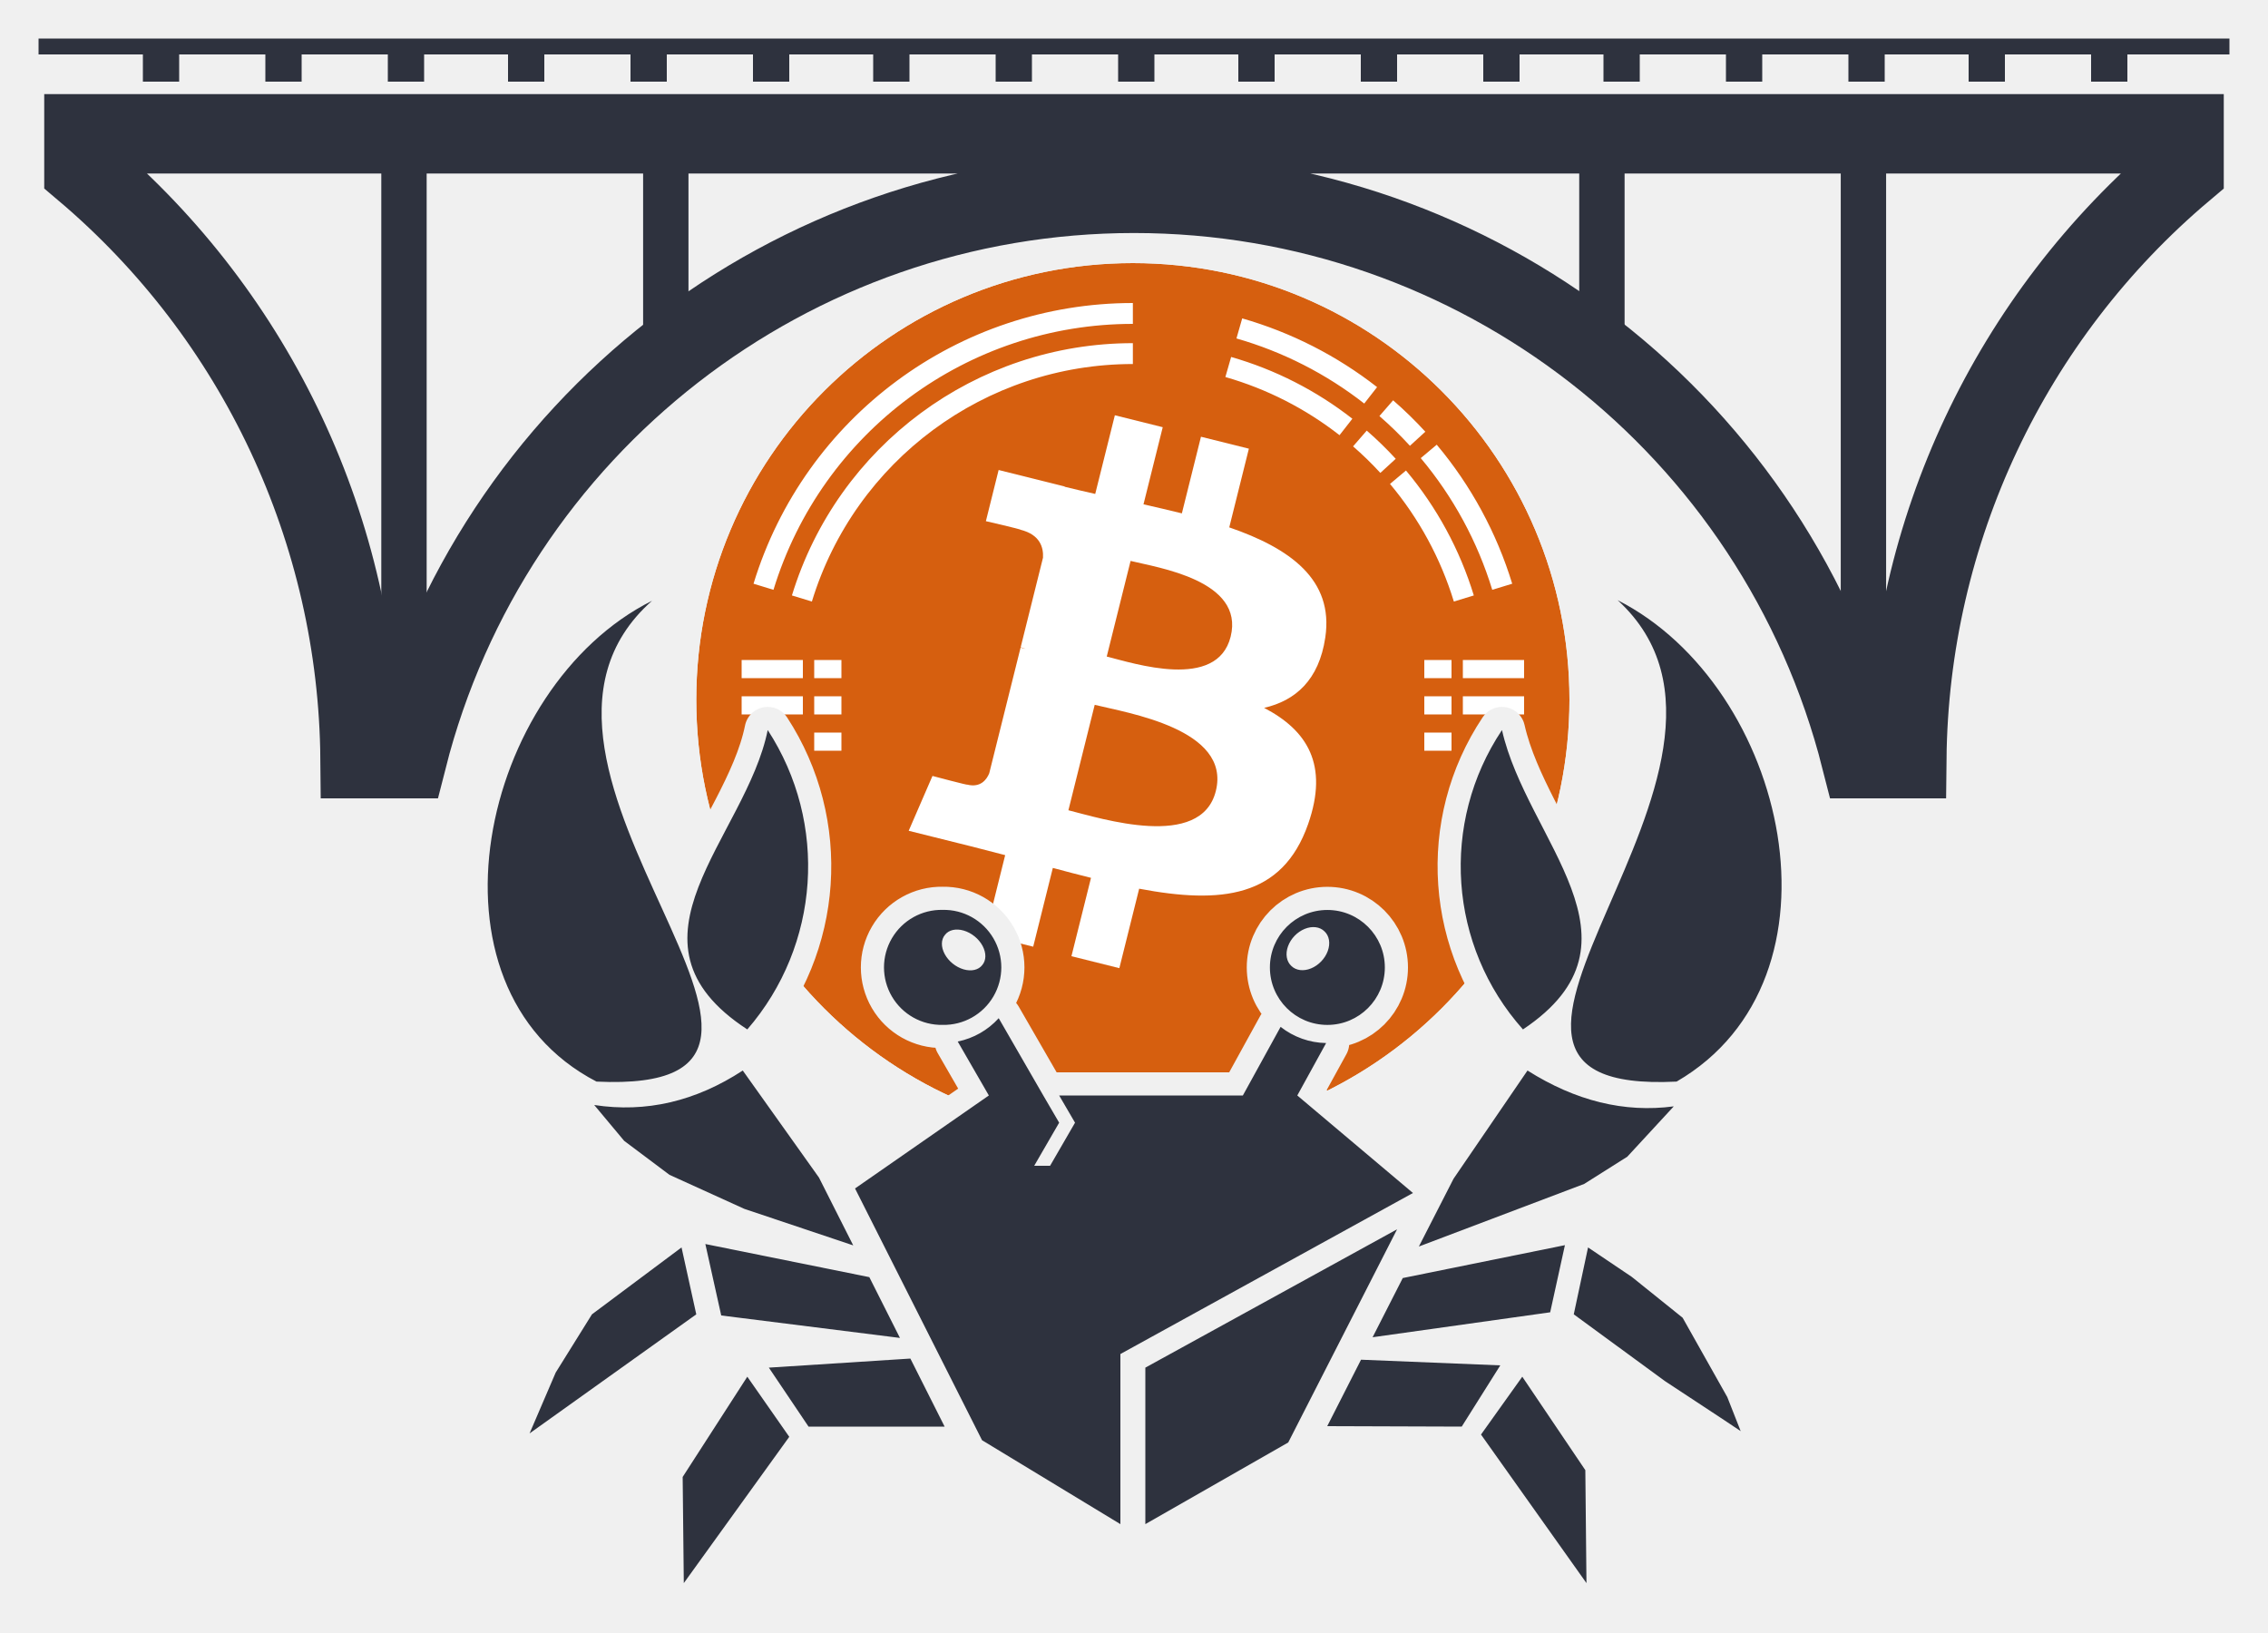
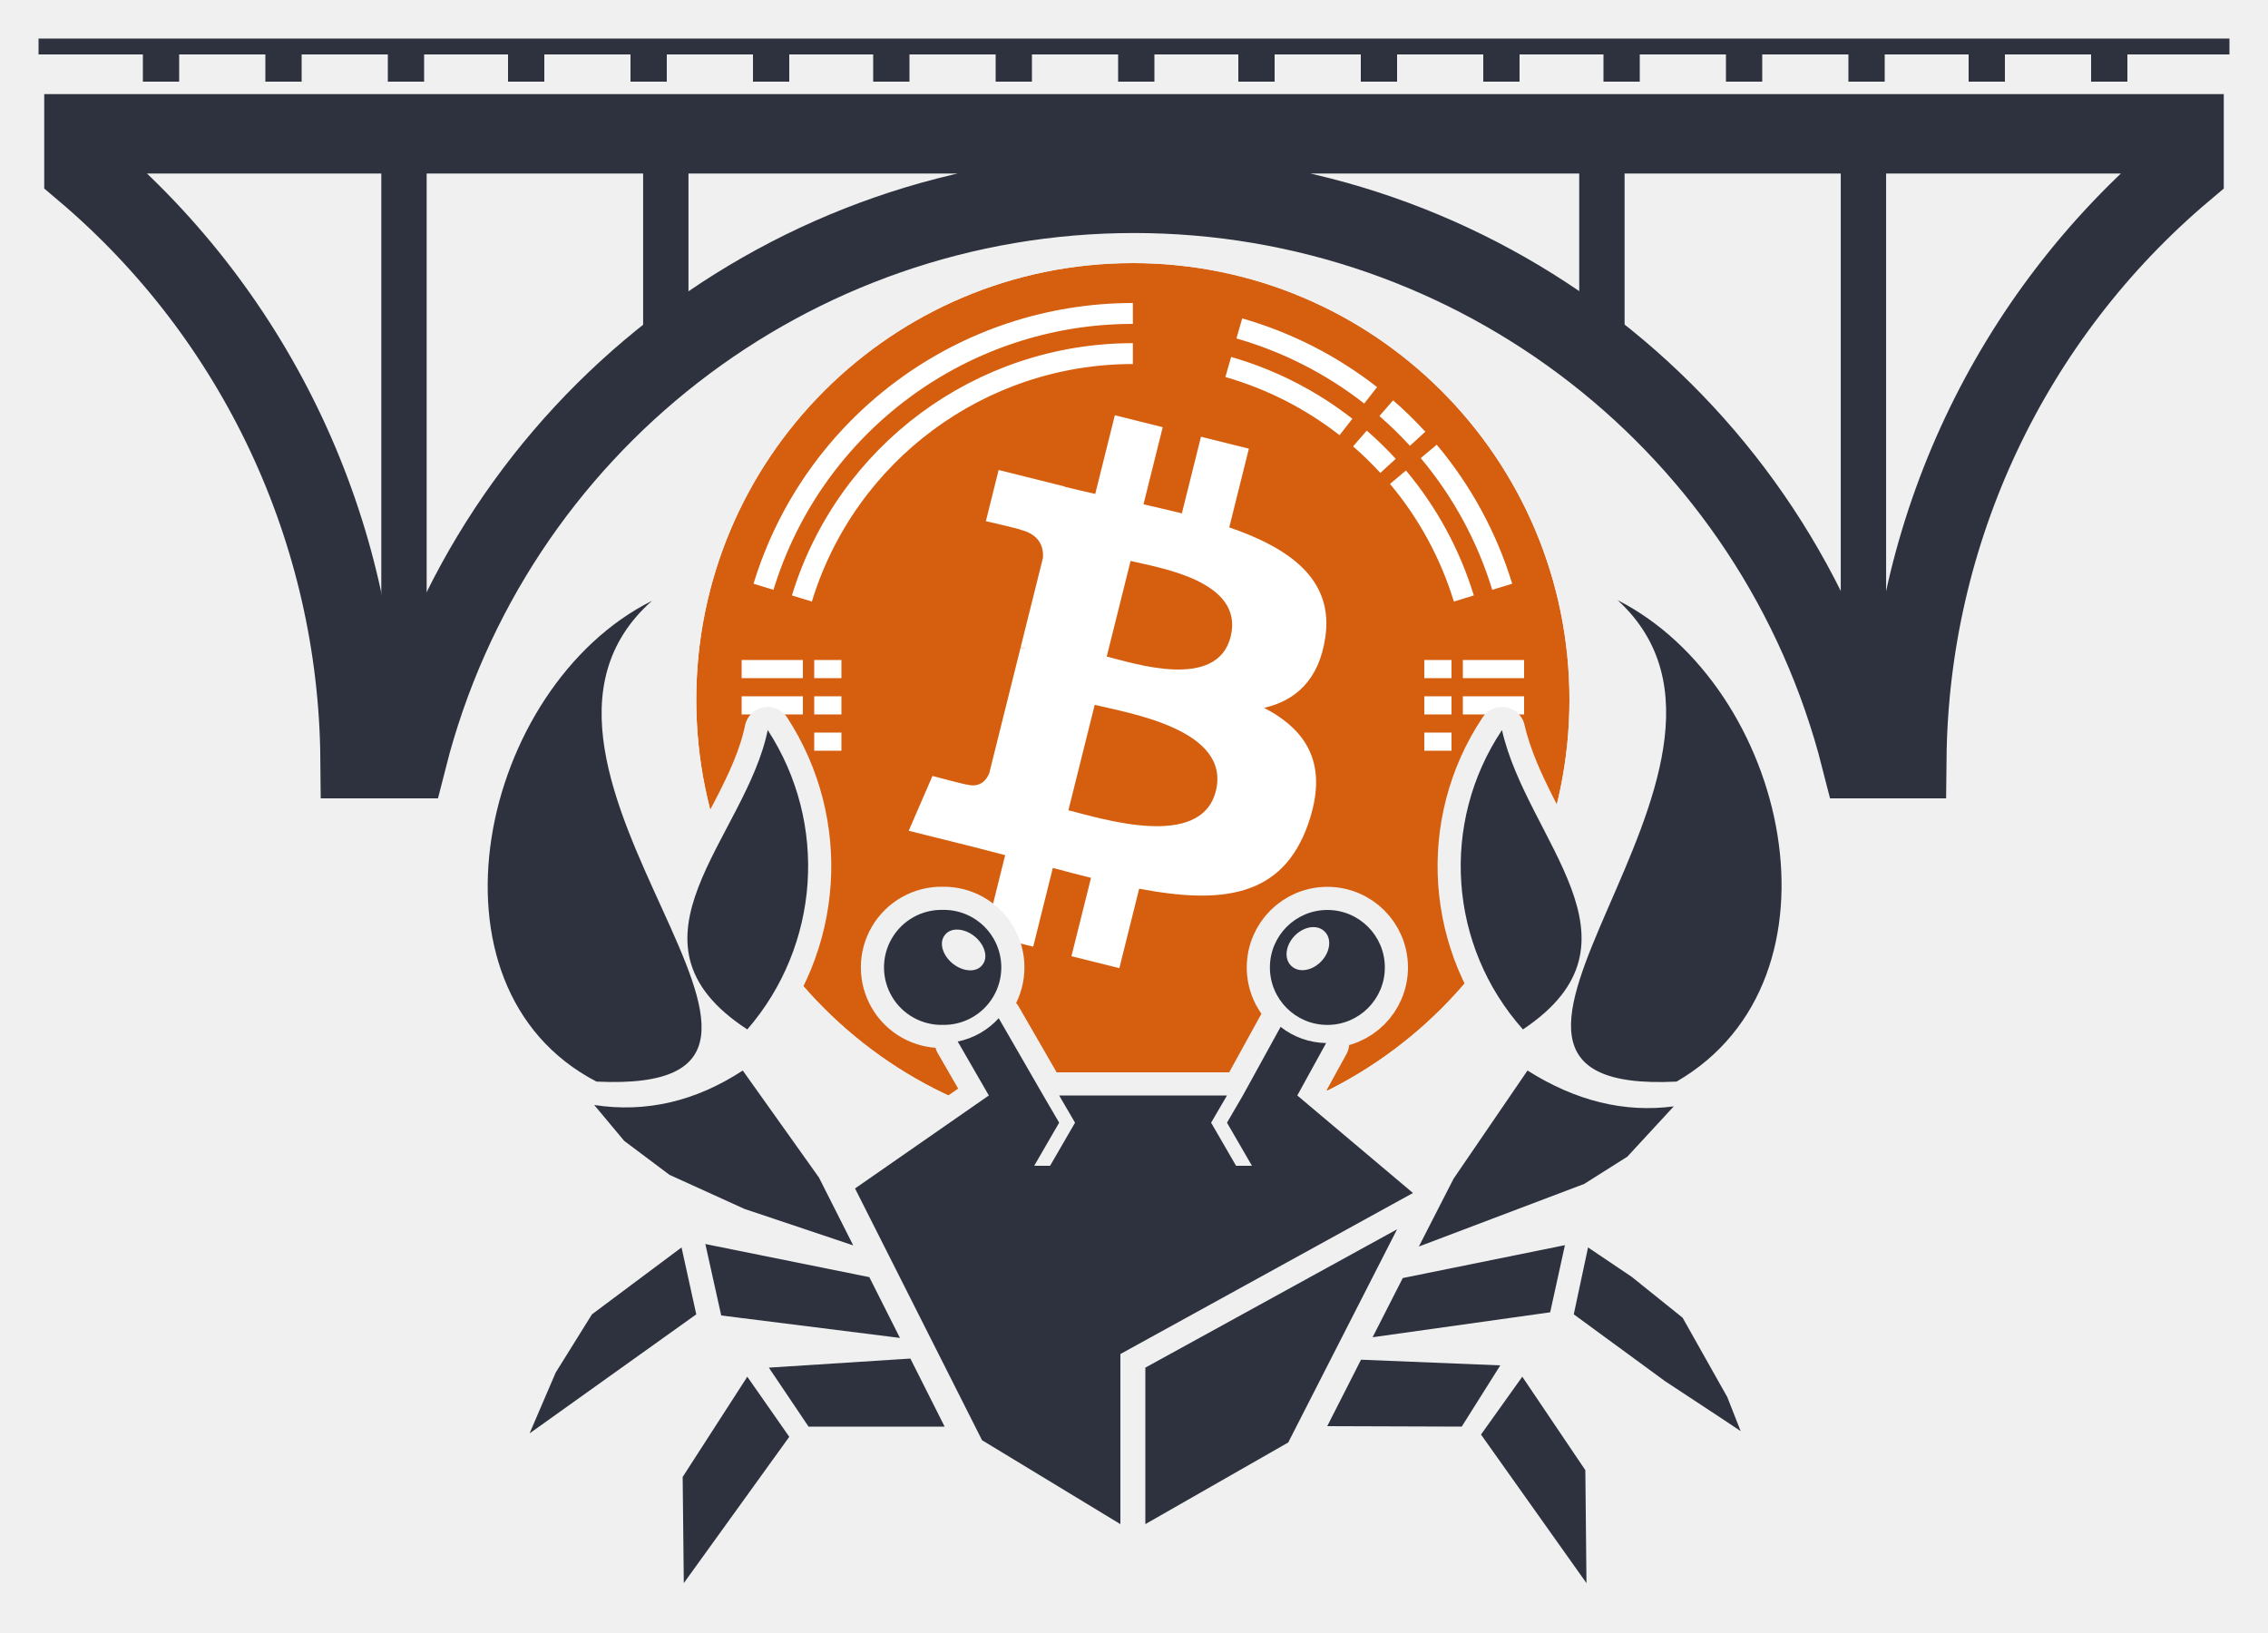
<svg xmlns="http://www.w3.org/2000/svg" viewBox="300 270 1000 720" width="1000" height="720" role="img" aria-label="rbitcoin">
  <defs>
    <mask id="coin-mask" maskUnits="userSpaceOnUse">
      <rect width="1600" height="1200" fill="black" />
      <circle cx="799.5" cy="578.5" r="192.5" fill="white" />
      <g fill="black" fill-rule="evenodd" stroke="black" stroke-width="20.4" stroke-linejoin="round" stroke-linecap="round">
-         <path d="M 1039.25,746.88 C 912.52,753.23 1093.54,608.31 1013.25,534.62 C 1088.29,572.79 1117.43,701.47 1039.25,746.88 Z            M 563.00,746.88 C 482.73,705.18 511.67,572.81 587.50,534.88 C 504.25,608.61 690.95,753.03 563.00,746.88 Z            M 629.50,723.88 C 569.64,684.93 628.88,639.45 638.50,591.88 A 109.98 109.98 0 0 1 629.50,723.88 ZM 971.50,723.88 A 108.10 108.10 0 0 1 962.25,591.88 C 973.20,640.60 1029.55,685.08 971.50,723.88 ZM 715.63,671.17 A 25.36 25.36 0 1 1 715.63,721.88 A 25.36 25.36 0 1 1 715.63,671.17 Z            M 885.26,671.21 A 25.34 25.34 0 1 1 885.26,721.89 A 25.34 25.34 0 1 1 885.26,671.21 Z            M 676.2,819.1 L 628.2,803 L 595.2,788 L 575.2,773 L 562,757.2 C 584.8,760.7 606.7,755.6 627.5,742 L 661.1,789.2 ZM 925.6,819.6 L 940.9,789.7 L 973.5,742 C 994.7,755.4 1016.2,760.7 1038,757.8 L 1017.5,780 L 998.5,792 ZM 696.8,859.9 L 618,850 L 611,818.5 L 683.3,833.1 ZM 905.2,859.6 L 918.5,833.5 L 990,819 L 983.5,848.6 ZM 533.5,902 L 545,875.2 L 561,849.5 L 600.5,820 L 607,849.5 Z M 1067.5,901 L 1058.5,895 L 1034.2,879 L 993.9,849.5 L 1000.2,820 L 1019.5,833 L 1041.9,851 L 1061.6,886 Z M 716.5,899 L 656.5,899 L 639,873 L 701.4,869 ZM 944.5,899 L 885.2,898.8 L 900.1,869.5 L 961.5,872 ZM 601.5,968 L 601,921.2 L 629.5,877 L 648,903.5 Z M 999.5,968 L 953,902.5 L 971.2,877 L 999,918.2 Z M 736,753 L 872,753 L 923,796 L 794,867 L 794,942 L 733,905 L 677,794 Z  M 805,873 L 916,812 L 868,906 L 805,942 Z  M 722.28,729.22 A 33.36 33.36 0 0 0 740.35,718.93 L 760,753 L 736,753 Z  M 884.71,729.89 A 33.34 33.34 0 0 1 864.64,722.75 L 848,753 L 872,753 Z  M 760,753 L 767,753 L 774,765 L 763,784 L 756,784 L 767,765 Z" />
+         <path d="M 1039.25,746.88 C 912.52,753.23 1093.54,608.31 1013.25,534.62 C 1088.29,572.79 1117.43,701.47 1039.25,746.88 Z            M 563.00,746.88 C 482.73,705.18 511.67,572.81 587.50,534.88 C 504.25,608.61 690.95,753.03 563.00,746.88 Z            M 629.50,723.88 C 569.64,684.93 628.88,639.45 638.50,591.88 A 109.98 109.98 0 0 1 629.50,723.88 ZM 971.50,723.88 A 108.10 108.10 0 0 1 962.25,591.88 C 973.20,640.60 1029.55,685.08 971.50,723.88 ZM 715.63,671.17 A 25.36 25.36 0 1 1 715.63,721.88 A 25.36 25.36 0 1 1 715.63,671.17 Z            M 885.26,671.21 A 25.34 25.34 0 1 1 885.26,721.89 A 25.34 25.34 0 1 1 885.26,671.21 Z            M 676.2,819.1 L 628.2,803 L 595.2,788 L 575.2,773 L 562,757.2 C 584.8,760.7 606.7,755.6 627.5,742 L 661.1,789.2 ZM 925.6,819.6 L 940.9,789.7 L 973.5,742 C 994.7,755.4 1016.2,760.7 1038,757.8 L 1017.5,780 L 998.5,792 ZM 696.8,859.9 L 618,850 L 611,818.5 L 683.3,833.1 ZM 905.2,859.6 L 918.5,833.5 L 990,819 L 983.5,848.6 ZM 533.5,902 L 545,875.2 L 561,849.5 L 600.5,820 L 607,849.5 Z M 1067.5,901 L 1058.5,895 L 1034.2,879 L 993.9,849.5 L 1000.2,820 L 1019.5,833 L 1041.9,851 L 1061.6,886 Z M 716.5,899 L 656.5,899 L 639,873 L 701.4,869 ZM 944.5,899 L 885.2,898.8 L 900.1,869.5 L 961.5,872 ZM 601.5,968 L 601,921.2 L 629.5,877 L 648,903.5 Z M 999.5,968 L 953,902.5 L 971.2,877 L 999,918.2 Z M 736,753 L 872,753 L 923,796 L 794,867 L 794,942 L 733,905 L 677,794 Z  M 805,873 L 916,812 L 868,906 L 805,942 Z  M 722.28,729.22 A 33.36 33.36 0 0 0 740.35,718.93 L 760,753 L 736,753 Z  M 884.71,729.89 A 33.34 33.34 0 0 1 864.64,722.75 L 848,753 L 872,753 Z  M 760,753 L 767,753 L 774,765 L 763,784 L 756,784 L 767,765 Z M 848,753 L 841,753 L 834,765 L 845,784 L 852,784 L 841,765 Z" />
      </g>
      <g fill="none" stroke="black" stroke-width="35" stroke-linecap="butt" stroke-linejoin="miter">
        <path d="M 337.0,329.0 L 1263.0,329.0 L 1263.0,345.0 A 344.03 344.03 0 0 0 1140.75,604.5 L 1120.5,604.5 A 330.68 330.68 0 0 0 479.5,604.5 L 458.75,604.5 A 344.03 344.03 0 0 0 337.0,345.0 Z" />
        <path fill="none" stroke="black" stroke-width="20" stroke-linecap="butt" d="M 478.12,329.0 L 478.12,604.5 M 593.56,329.0 L 593.56,427.59 M 1006.31,329.0 L 1006.31,427.49 M 1121.62,329.0 L 1121.62,604.5" />
      </g>
      <g fill="black">
        <rect x="317" y="287" width="966" height="7" />
        <rect x="363" y="293" width="16" height="13" />
        <rect x="417" y="293" width="16" height="13" />
        <rect x="471" y="293" width="16" height="13" />
        <rect x="524" y="293" width="16" height="13" />
        <rect x="578" y="293" width="16" height="13" />
        <rect x="632" y="293" width="16" height="13" />
        <rect x="685" y="293" width="16" height="13" />
        <rect x="739" y="293" width="16" height="13" />
        <rect x="793" y="293" width="16" height="13" />
        <rect x="846" y="293" width="16" height="13" />
        <rect x="900" y="293" width="16" height="13" />
        <rect x="954" y="293" width="16" height="13" />
        <rect x="1007" y="293" width="16" height="13" />
        <rect x="1061" y="293" width="16" height="13" />
        <rect x="1115" y="293" width="16" height="13" />
        <rect x="1168" y="293" width="16" height="13" />
        <rect x="1222" y="293" width="16" height="13" />
      </g>
    </mask>
  </defs>
  <g mask="url(#coin-mask)">
    <circle cx="799.5" cy="578.5" r="192.5" fill="#d65f0f" />
    <g fill="#ffffff" fill-rule="nonzero" transform="translate(799.5,578.5) scale(6.015625) translate(-32,-32)">
      <path d="m46.103,27.444c0.637-4.258-2.605-6.547-7.038-8.074l1.438-5.768-3.511-0.875-1.4,5.616c-0.923-0.23-1.871-0.447-2.813-0.662l1.41-5.653-3.509-0.875-1.439,5.766c-0.764-0.174-1.514-0.346-2.242-0.527l0.004-0.018-4.842-1.209-0.934,3.75s2.605,0.597,2.55,0.634c1.422,0.355,1.679,1.296,1.636,2.042l-1.638,6.571c0.098,0.025,0.225,0.061,0.365,0.117-0.117-0.029-0.242-0.061-0.371-0.092l-2.296,9.205c-0.174,0.432-0.615,1.08-1.609,0.834,0.035,0.051-2.552-0.637-2.552-0.637l-1.743,4.019,4.569,1.139c0.85,0.213,1.683,0.436,2.503,0.646l-1.453,5.834,3.507,0.875,1.439-5.772c0.958,0.26,1.888,0.5,2.798,0.726l-1.434,5.745,3.511,0.875,1.453-5.823c5.987,1.133,10.489,0.676,12.384-4.739,1.527-4.36-0.076-6.875-3.226-8.515,2.294-0.529,4.022-2.038,4.483-5.155zm-8.022,11.249c-1.085,4.36-8.426,2.003-10.806,1.412l1.928-7.729c2.38,0.594,10.012,1.77,8.878,6.317zm1.086-11.312c-0.99,3.966-7.1,1.951-9.082,1.457l1.748-7.01c1.982,0.494,8.365,1.416,7.334,5.553z" />
    </g>
    <path fill="none" stroke="#ffffff" stroke-width="9.2" stroke-linecap="butt" d="M 636.64,528.71 A 170.30 170.30 0 0 1 799.50,408.20 M 846.44,414.80 A 170.30 170.30 0 0 1 904.35,444.30 M 911.23,449.97 A 170.30 170.30 0 0 1 925.06,463.45 M 929.96,469.03 A 170.30 170.30 0 0 1 962.36,528.71 M 653.57,533.88 A 152.60 152.60 0 0 1 799.50,425.90 M 841.56,431.81 A 152.60 152.60 0 0 1 893.45,458.25 M 899.61,463.33 A 152.60 152.60 0 0 1 912.01,475.40 M 916.40,480.41 A 152.60 152.60 0 0 1 945.43,533.88" />
    <g fill="#ffffff">
      <rect x="627" y="561" width="27" height="8" />
      <rect x="945.0" y="561" width="27" height="8" />
      <rect x="627" y="577" width="27" height="8" />
      <rect x="945.0" y="577" width="27" height="8" />
      <rect x="659" y="561" width="12" height="8" />
      <rect x="928.0" y="561" width="12" height="8" />
      <rect x="659" y="577" width="12" height="8" />
      <rect x="928.0" y="577" width="12" height="8" />
      <rect x="659" y="593" width="12" height="8" />
      <rect x="928.0" y="593" width="12" height="8" />
    </g>
  </g>
  <g fill="#2e323e">
    <rect x="317" y="287" width="966" height="7" />
    <rect x="363" y="293" width="16" height="13" />
    <rect x="417" y="293" width="16" height="13" />
    <rect x="471" y="293" width="16" height="13" />
    <rect x="524" y="293" width="16" height="13" />
    <rect x="578" y="293" width="16" height="13" />
    <rect x="632" y="293" width="16" height="13" />
    <rect x="685" y="293" width="16" height="13" />
    <rect x="739" y="293" width="16" height="13" />
    <rect x="793" y="293" width="16" height="13" />
    <rect x="846" y="293" width="16" height="13" />
    <rect x="900" y="293" width="16" height="13" />
    <rect x="954" y="293" width="16" height="13" />
    <rect x="1007" y="293" width="16" height="13" />
    <rect x="1061" y="293" width="16" height="13" />
    <rect x="1115" y="293" width="16" height="13" />
    <rect x="1168" y="293" width="16" height="13" />
    <rect x="1222" y="293" width="16" height="13" />
  </g>
  <g fill="none" stroke="#2e323e" stroke-width="35" stroke-linecap="butt" stroke-linejoin="miter">
    <path d="M 337.0,329.0 L 1263.0,329.0 L 1263.0,345.0 A 344.03 344.03 0 0 0 1140.75,604.5 L 1120.5,604.5 A 330.68 330.68 0 0 0 479.5,604.5 L 458.75,604.5 A 344.03 344.03 0 0 0 337.0,345.0 Z" />
    <path fill="none" stroke="#2e323e" stroke-width="20" stroke-linecap="butt" d="M 478.12,329.0 L 478.12,604.5 M 593.56,329.0 L 593.56,427.59 M 1006.31,329.0 L 1006.31,427.49 M 1121.62,329.0 L 1121.62,604.5" />
  </g>
  <g fill="#2e323e" fill-rule="evenodd">
-     <path d="M 1039.25,746.88 C 912.52,753.23 1093.54,608.31 1013.25,534.62 C 1088.29,572.79 1117.43,701.47 1039.25,746.88 Z            M 563.00,746.88 C 482.73,705.18 511.67,572.81 587.50,534.88 C 504.25,608.61 690.95,753.03 563.00,746.88 Z            M 629.50,723.88 C 569.64,684.93 628.88,639.45 638.50,591.88 A 109.98 109.98 0 0 1 629.50,723.88 ZM 971.50,723.88 A 108.10 108.10 0 0 1 962.25,591.88 C 973.20,640.60 1029.55,685.08 971.50,723.88 ZM 715.63,671.17 A 25.36 25.36 0 1 1 715.63,721.88 A 25.36 25.36 0 1 1 715.63,671.17 Z            M 885.26,671.21 A 25.34 25.34 0 1 1 885.26,721.89 A 25.34 25.34 0 1 1 885.26,671.21 Z            M 676.2,819.1 L 628.2,803 L 595.2,788 L 575.2,773 L 562,757.2 C 584.8,760.7 606.7,755.6 627.5,742 L 661.1,789.2 ZM 925.6,819.6 L 940.9,789.7 L 973.5,742 C 994.7,755.4 1016.2,760.7 1038,757.8 L 1017.5,780 L 998.5,792 ZM 696.8,859.9 L 618,850 L 611,818.5 L 683.3,833.1 ZM 905.2,859.6 L 918.5,833.5 L 990,819 L 983.5,848.6 ZM 533.5,902 L 545,875.2 L 561,849.5 L 600.5,820 L 607,849.5 Z M 1067.5,901 L 1058.5,895 L 1034.2,879 L 993.9,849.5 L 1000.2,820 L 1019.5,833 L 1041.9,851 L 1061.6,886 Z M 716.5,899 L 656.5,899 L 639,873 L 701.4,869 ZM 944.5,899 L 885.2,898.8 L 900.1,869.5 L 961.5,872 ZM 601.5,968 L 601,921.2 L 629.5,877 L 648,903.5 Z M 999.5,968 L 953,902.5 L 971.2,877 L 999,918.2 Z M 736,753 L 872,753 L 923,796 L 794,867 L 794,942 L 733,905 L 677,794 Z  M 805,873 L 916,812 L 868,906 L 805,942 Z  M 722.28,729.22 A 33.36 33.36 0 0 0 740.35,718.93 L 760,753 L 736,753 Z  M 884.71,729.89 A 33.34 33.34 0 0 1 864.64,722.75 L 848,753 L 872,753 Z  M 760,753 L 767,753 L 774,765 L 763,784 L 756,784 L 767,765 Z M 716.67,682.17 A 10.58 7.55 -140.9 1 0 733.09,695.51 A 10.58 7.55 -140.9 1 0 716.67,682.17 Z M 869.35,695.87 A 10.56 8.03 133.9 1 0 883.99,680.65 A 10.56 8.03 133.9 1 0 869.35,695.87 Z" />
+     <path d="M 1039.25,746.88 C 912.52,753.23 1093.54,608.31 1013.25,534.62 C 1088.29,572.79 1117.43,701.47 1039.25,746.88 Z            M 563.00,746.88 C 482.73,705.18 511.67,572.81 587.50,534.88 C 504.25,608.61 690.95,753.03 563.00,746.88 Z            M 629.50,723.88 C 569.64,684.93 628.88,639.45 638.50,591.88 A 109.98 109.98 0 0 1 629.50,723.88 ZM 971.50,723.88 A 108.10 108.10 0 0 1 962.25,591.88 C 973.20,640.60 1029.55,685.08 971.50,723.88 ZM 715.63,671.17 A 25.36 25.36 0 1 1 715.63,721.88 A 25.36 25.36 0 1 1 715.63,671.17 Z            M 885.26,671.21 A 25.34 25.34 0 1 1 885.26,721.89 A 25.34 25.34 0 1 1 885.26,671.21 Z            M 676.2,819.1 L 628.2,803 L 595.2,788 L 575.2,773 L 562,757.2 C 584.8,760.7 606.7,755.6 627.5,742 L 661.1,789.2 ZM 925.6,819.6 L 940.9,789.7 L 973.5,742 C 994.7,755.4 1016.2,760.7 1038,757.8 L 1017.5,780 L 998.5,792 ZM 696.8,859.9 L 618,850 L 611,818.5 L 683.3,833.1 ZM 905.2,859.6 L 918.5,833.5 L 990,819 L 983.5,848.6 ZM 533.5,902 L 545,875.2 L 561,849.5 L 600.5,820 L 607,849.5 Z M 1067.5,901 L 1058.5,895 L 1034.2,879 L 993.9,849.5 L 1000.2,820 L 1019.5,833 L 1041.9,851 L 1061.6,886 Z M 716.5,899 L 656.5,899 L 639,873 L 701.4,869 ZM 944.5,899 L 885.2,898.8 L 900.1,869.5 L 961.5,872 ZM 601.5,968 L 601,921.2 L 629.5,877 L 648,903.5 Z M 999.5,968 L 953,902.5 L 971.2,877 L 999,918.2 Z M 736,753 L 872,753 L 923,796 L 794,867 L 794,942 L 733,905 L 677,794 Z  M 805,873 L 916,812 L 868,906 L 805,942 Z  M 722.28,729.22 A 33.36 33.36 0 0 0 740.35,718.93 L 760,753 L 736,753 Z  M 884.71,729.89 A 33.34 33.34 0 0 1 864.64,722.75 L 848,753 L 872,753 Z  M 760,753 L 767,753 L 774,765 L 763,784 L 756,784 L 767,765 Z M 848,753 L 841,753 L 834,765 L 845,784 L 852,784 L 841,765 Z M 716.67,682.17 A 10.58 7.55 -140.9 1 0 733.09,695.51 A 10.58 7.55 -140.9 1 0 716.67,682.17 Z M 869.35,695.87 A 10.56 8.03 133.9 1 0 883.99,680.65 A 10.56 8.03 133.9 1 0 869.35,695.87 Z" />
  </g>
</svg>
